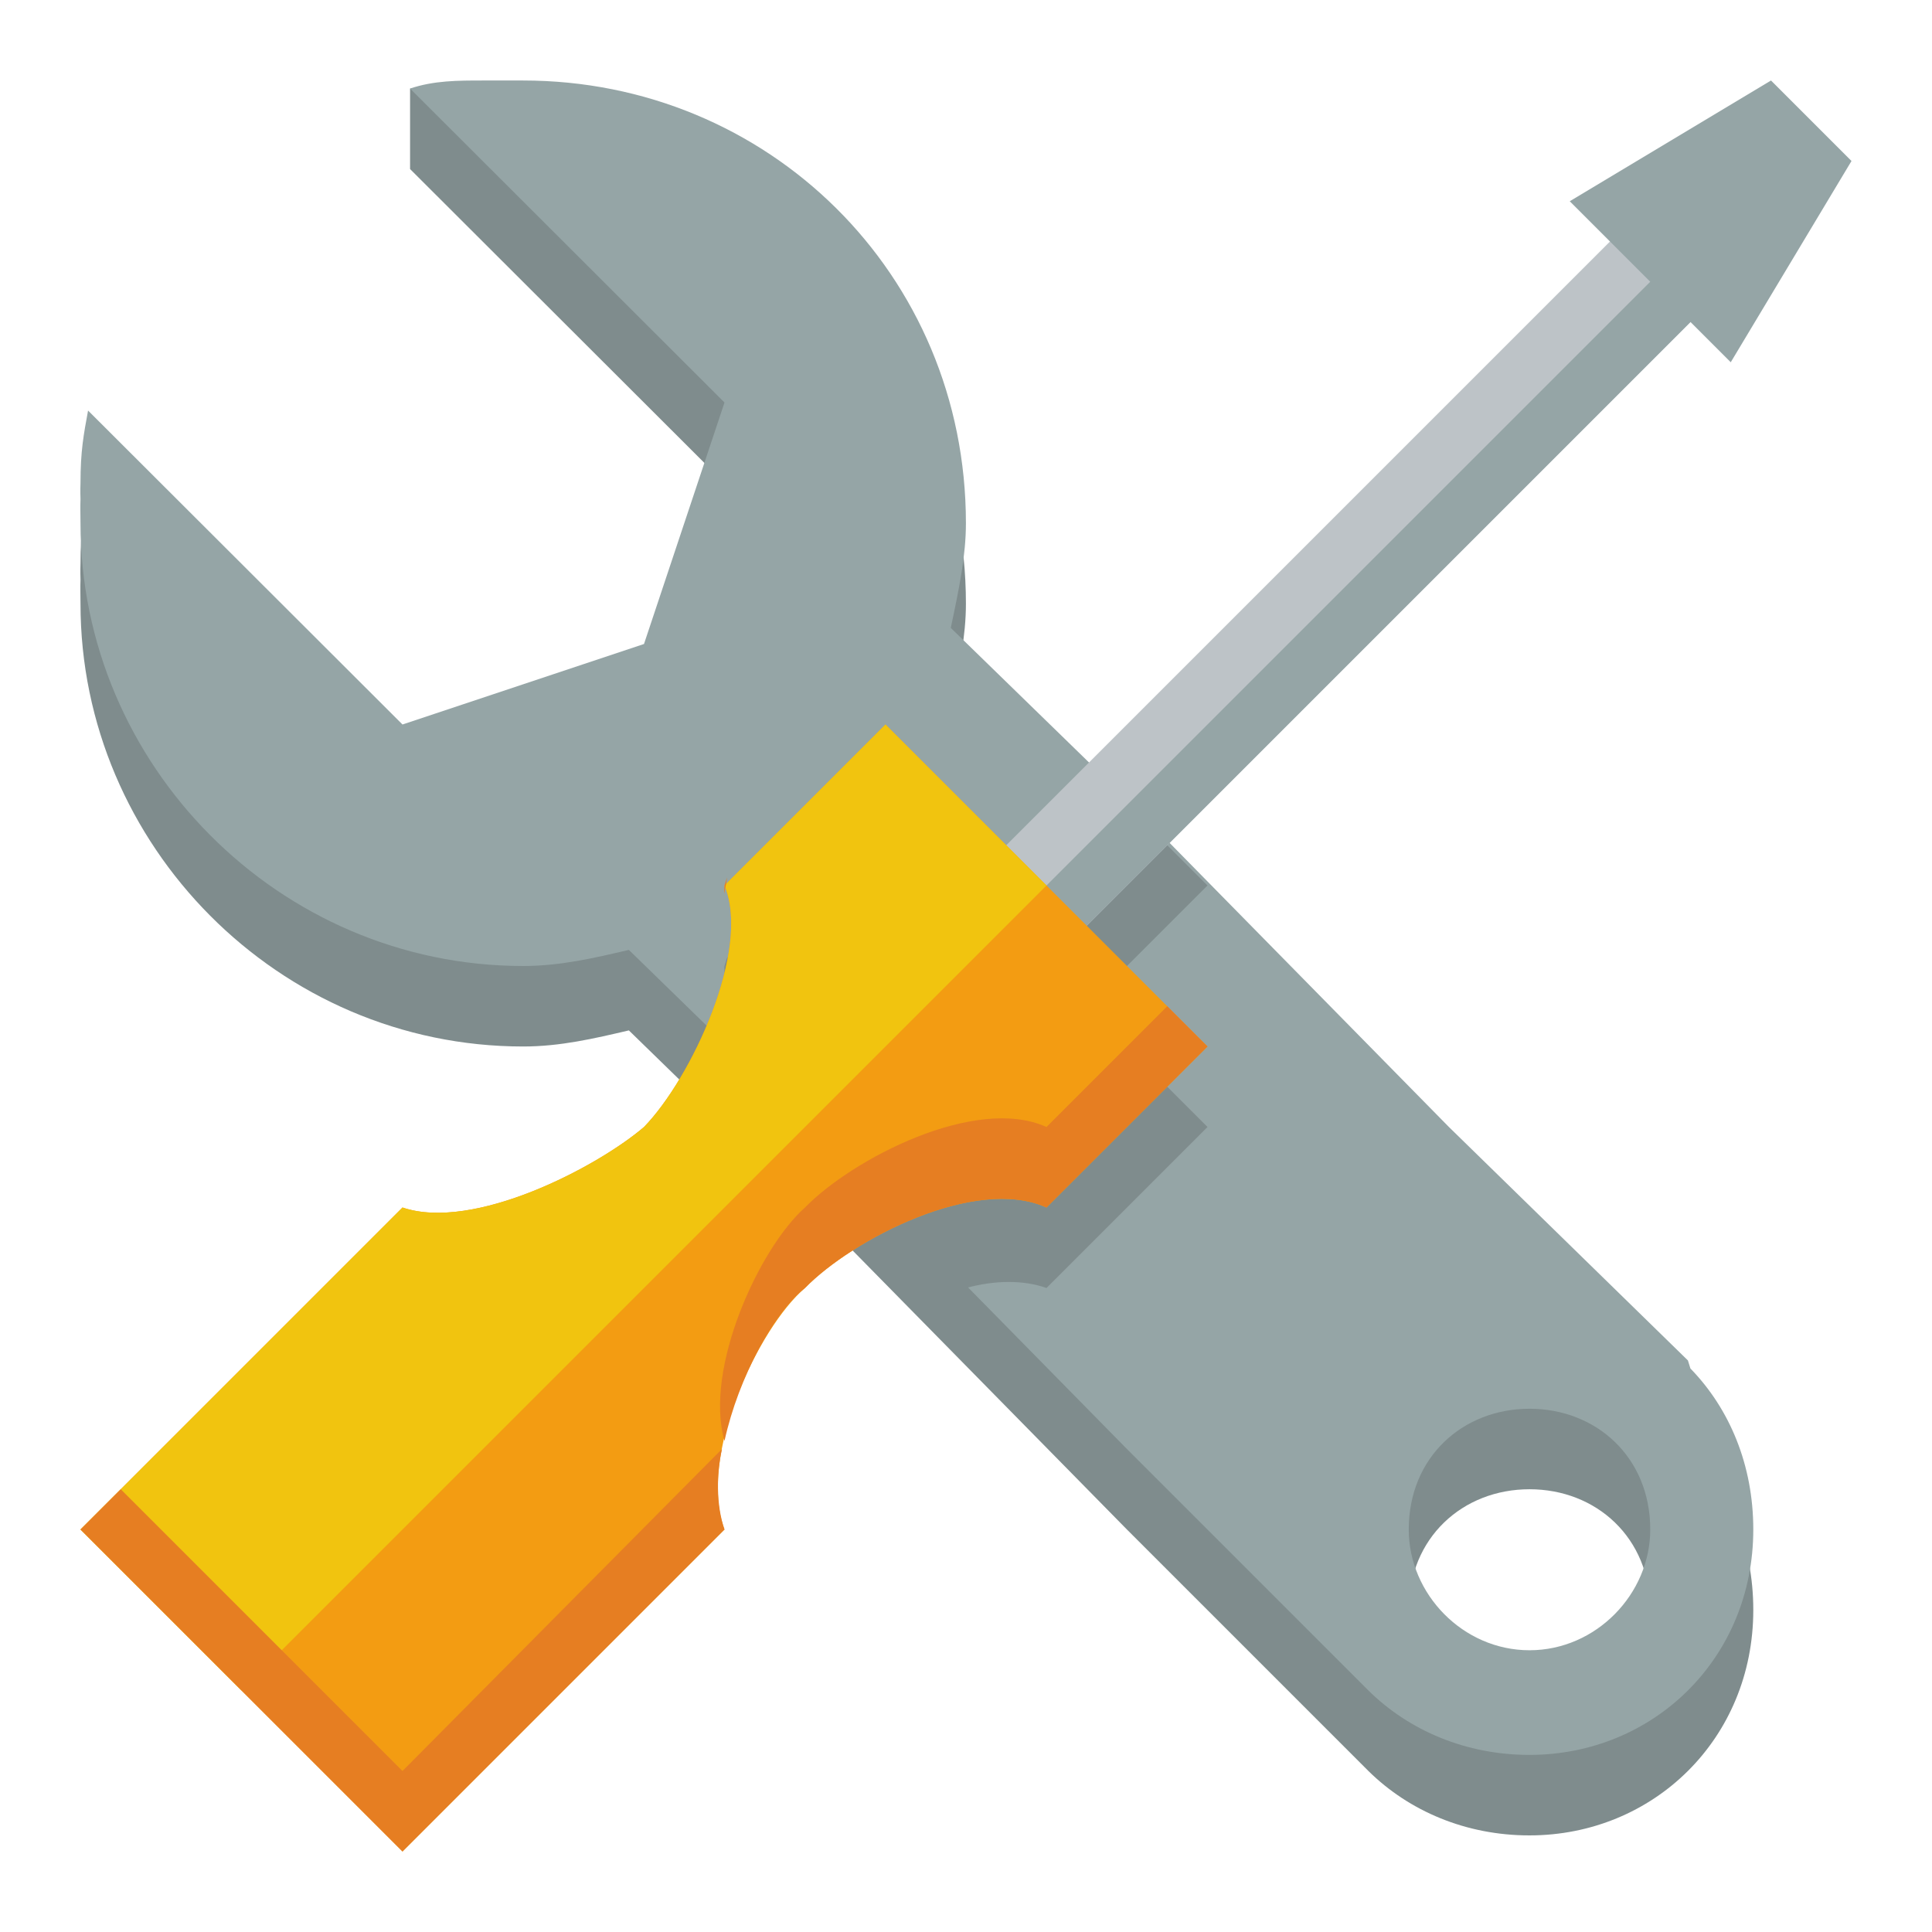
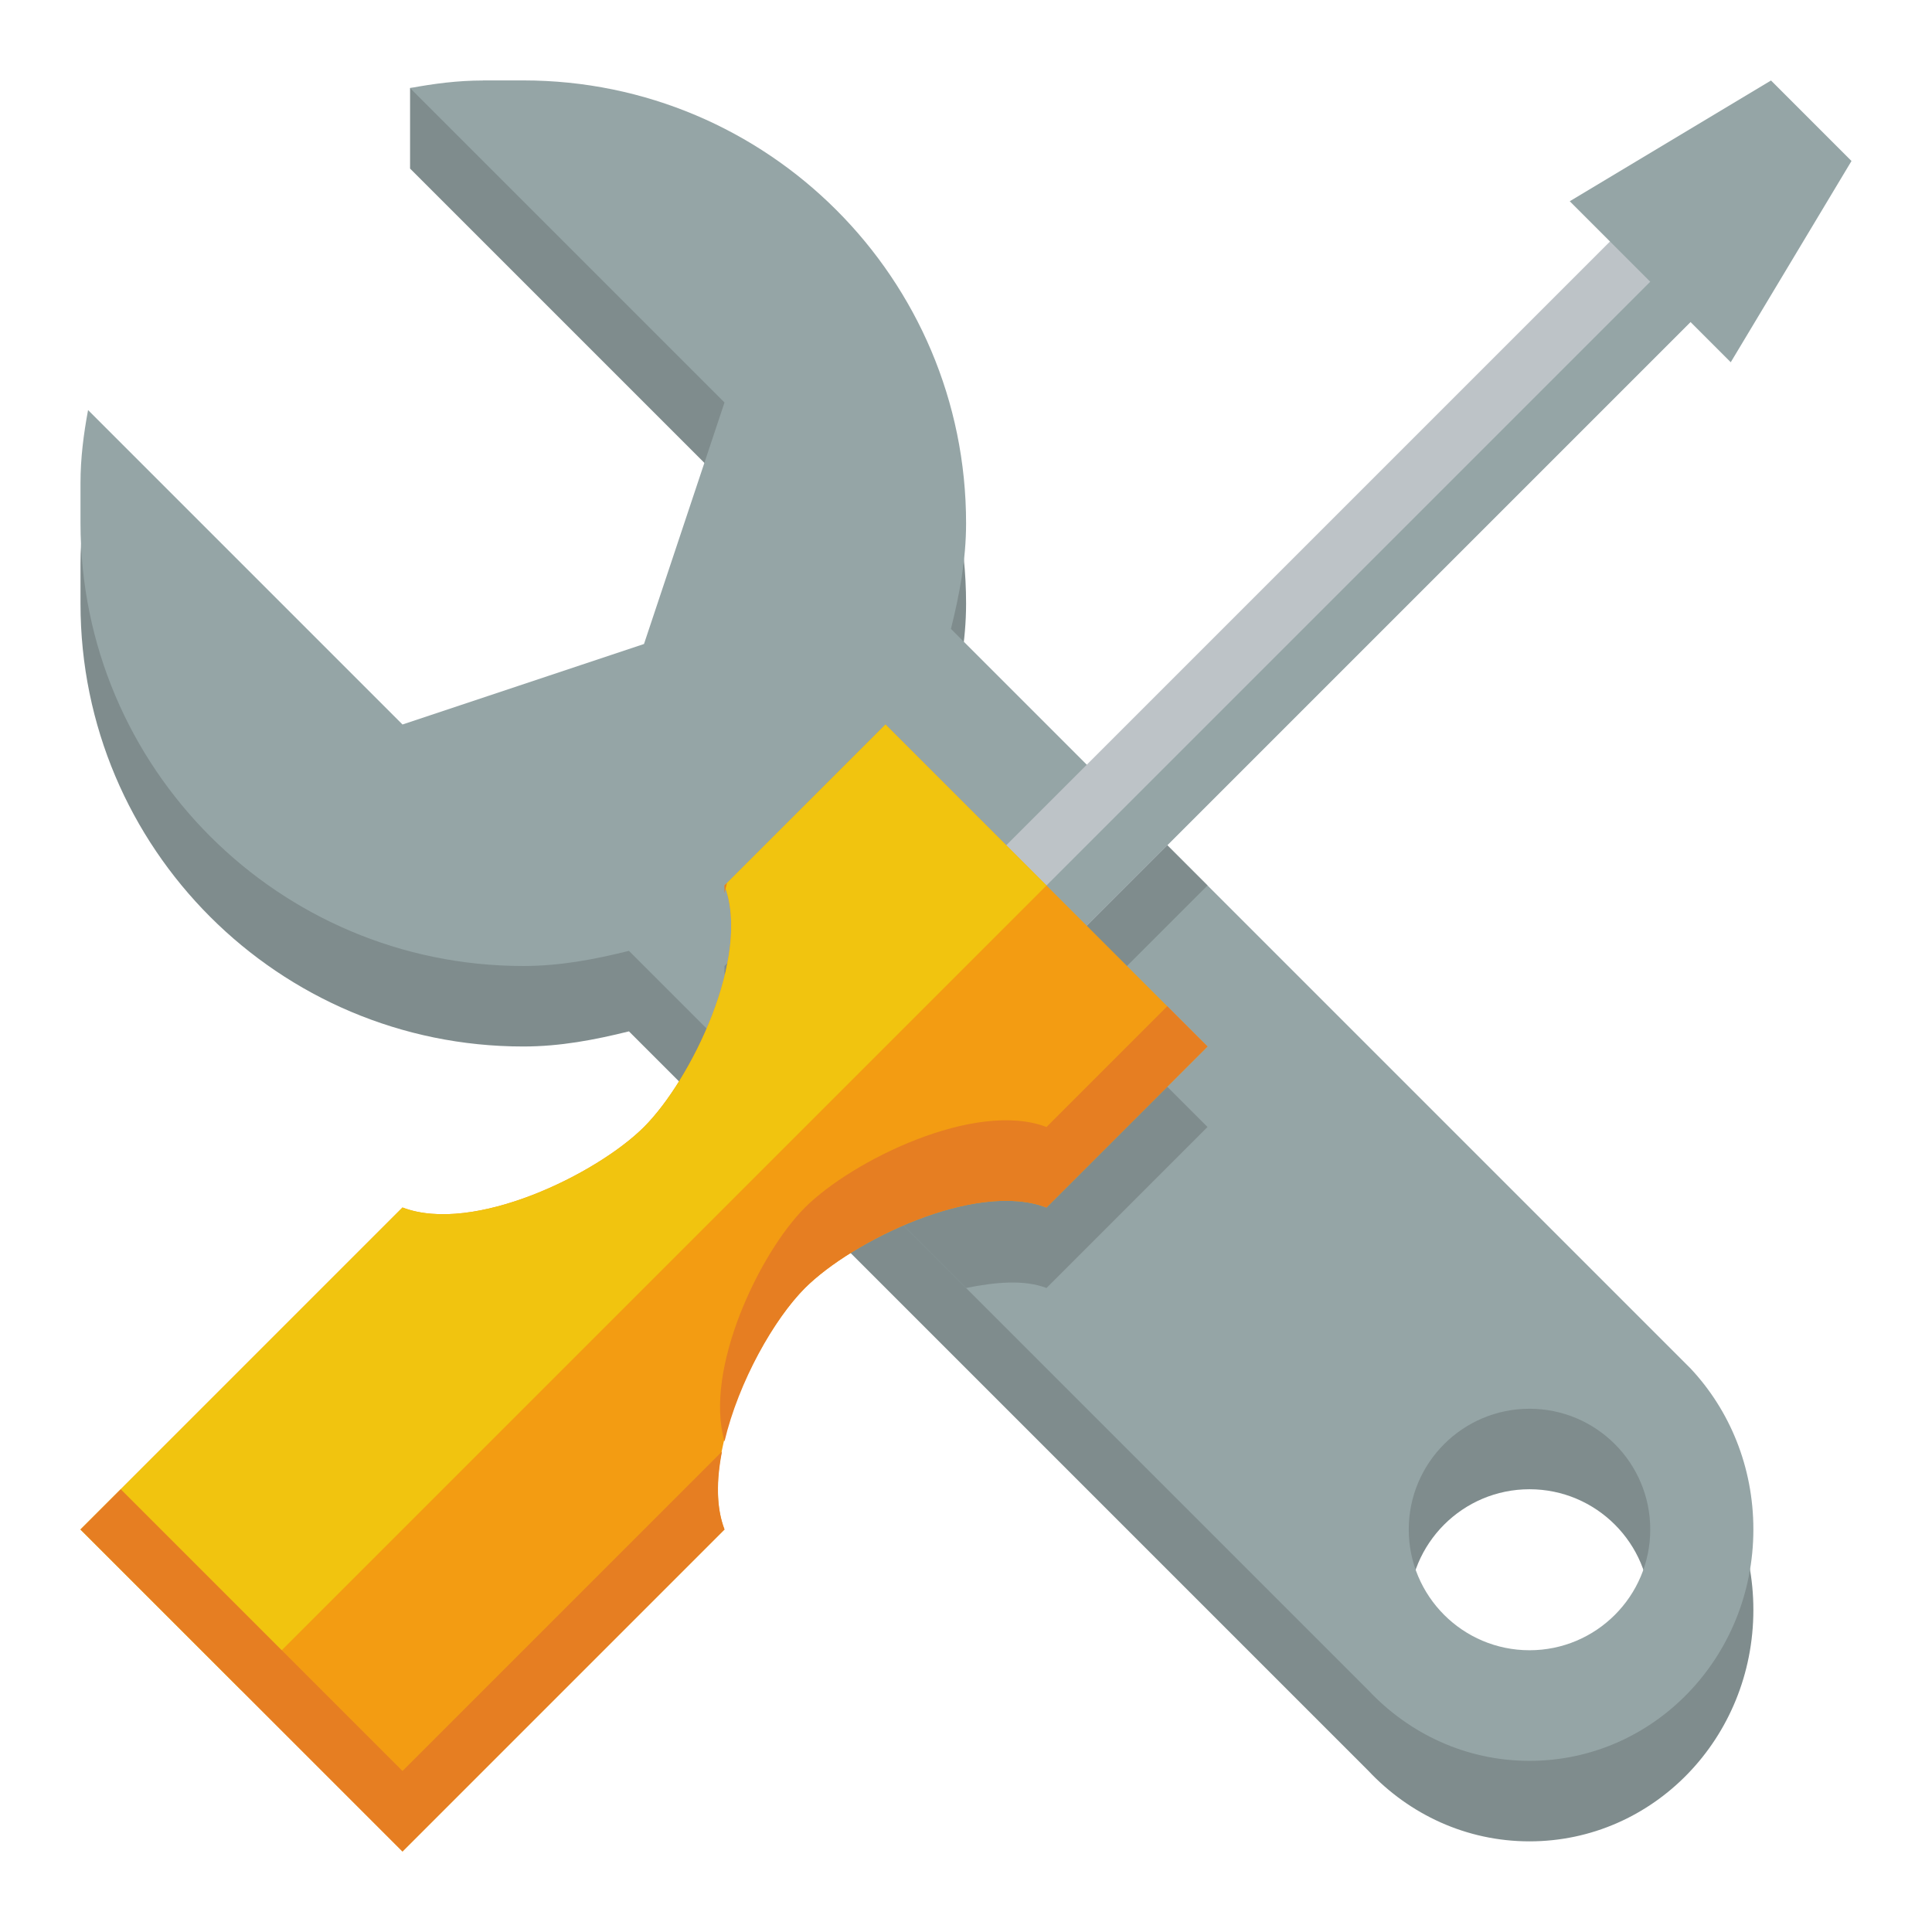
- <svg xmlns="http://www.w3.org/2000/svg" height="24" width="24" version="1.1">
-   <g transform="translate(0 -1028.4)">
-     <g fill="#2980b9">
-       <g transform="translate(-1)">
-         <path d="m6.094 1029.5v1l3.906 3.9-1 3-3 1-3.906-3.9c-0.055 0.3-0.094 0.5-0.094 0.9 0 0-0.004 0.1 0 0.2-0.004 0.1 0 0.2 0 0.3 0 3 2.462 5.5 5.5 5.5 0.459 0 0.886-0.1 1.312-0.2l2.156 2.1 4.031 4.1 3 3c0.507 0.5 1.214 0.8 2 0.8 1.541 0 2.781-1.2 2.781-2.8 0-0.8-0.294-1.5-0.781-2l-0.031-0.1-2.969-2.9-4.031-4.1-2.157-2.1c0.106-0.5 0.188-0.9 0.188-1.3 0-3.1-2.462-5.5-5.5-5.5h-0.25-0.156v-0.9h-1zm13.906 17.4c0.828 0 1.5 0.6 1.5 1.5 0 0.8-0.672 1.5-1.5 1.5s-1.5-0.7-1.5-1.5c0-0.9 0.672-1.5 1.5-1.5z" fill="#7f8c8d" />
-         <path d="m7 1029.4c-0.313 0-0.609 0-0.906 0.1l3.906 3.9-1 3-3 1-3.906-3.9c-0.055 0.3-0.094 0.5-0.094 0.9 0 0-0.004 0.1 0 0.2-0.004 0.1 0 0.2 0 0.3 0 3 2.462 5.5 5.5 5.5 0.459 0 0.886-0.1 1.312-0.2l2.156 2.1 4.031 4.1 3 3c0.507 0.5 1.214 0.8 2 0.8 1.541 0 2.781-1.2 2.781-2.8 0-0.8-0.294-1.5-0.781-2l-0.031-0.1-2.969-2.9-4.031-4.1-2.157-2.1c0.106-0.5 0.188-0.9 0.188-1.3 0-3.1-2.462-5.5-5.5-5.5h-0.25-0.25zm13 16.5c0.828 0 1.5 0.6 1.5 1.5 0 0.8-0.672 1.5-1.5 1.5s-1.5-0.7-1.5-1.5c0-0.9 0.672-1.5 1.5-1.5z" fill="#95a5a6" />
-       </g>
-       <path d="m11 1038.4-1.969 1.9-0.031 0.1c0.007 0-0.006 0 0 0-0.001 0-0.003 0 0 0.1 0.077 0.2 0.063 0.5 0 0.9l0.969 0.9 2.031 2.1c0.365-0.1 0.719-0.1 1 0l2-2-0.5-0.5-1-1 1.5-1.5-1-1-1.5 1.5-1.5-1.5z" fill="#7f8c8d" />
-       <path fill="#bdc3c7" d="m11.5 1039.9 1 1 9-9-1-1z" />
-       <path fill="#95a5a6" d="m21 1031.4-9 9 0.5 0.5 9-9-0.5-0.5z" />
-       <path fill="#95a5a6" d="m22 1029.4-2.5 1.5 2 2 1.5-2.5-1-1z" />
-       <g>
-         <path d="m11 1037.4-2 2c0.337 0.8-0.416 2.4-1 3-0.584 0.5-2.116 1.3-3 1l-4 4 4 4 4-4c-0.337-0.9 0.416-2.5 1-3 0.584-0.6 2.116-1.4 3-1l2-2z" fill="#f39c12" />
-         <path d="m11 1037.4-2 2c0.337 0.8-0.416 2.4-1 3-0.584 0.5-2.116 1.3-3 1l-4 4 2 2 10-10-2-2z" fill="#f1c40f" />
-         <path d="m9.031 1039.3-0.031 0.1c0.011 0-0.009 0 0 0.1 0.01-0.1 0.023-0.1 0.031-0.2zm5.469 1.6-1.5 1.5c-0.884-0.4-2.416 0.4-3 1-0.565 0.5-1.258 2-1 2.9 0.176-0.8 0.62-1.6 1-1.9 0.584-0.6 2.116-1.4 3-1l2-2-0.5-0.5zm-5.531 5.5-3.969 4-3.5-3.5-0.5 0.5 4 4 4-4c-0.105-0.3-0.1-0.7-0.031-1z" fill="#e67e22" />
-       </g>
+ <svg xmlns="http://www.w3.org/2000/svg" width="24" height="24">
+   <g style="text-align:end;line-height:125%;-inkscape-font-specification:FontAwesome" font-size="8" letter-spacing="0" word-spacing="0" text-anchor="end" fill="#2980b9" font-family="FontAwesome" transform="translate(0 -1028.362)">
+     <g>
+       <path d="M5.094 1029.456v1l3.906 3.906-1 3-3 1-3.906-3.906c-.055.297-.094.593-.094.906v.5c0 3.038 2.462 5.5 5.5 5.5.459 0 .886-.082 1.313-.188l2.156 2.156 4.031 4.031 3 3c.507.539 1.214.875 2 .875 1.541 0 2.781-1.285 2.781-2.875 0-.778-.295-1.482-.781-2l-.031-.031-2.969-2.969-4.031-4.031-2.156-2.156c.106-.426.188-.854.188-1.313 0-3.038-2.462-5.5-5.5-5.5h-.406v-.906h-1zm13.906 17.406c.828 0 1.5.672 1.5 1.5s-.672 1.5-1.5 1.5-1.5-.672-1.5-1.5.672-1.5 1.5-1.5z" style="text-align:end;line-height:125%;-inkscape-font-specification:FontAwesome" fill="#7f8c8d" />
+       <path d="M6 1029.362c-.313 0-.609.039-.906.094l3.906 3.906-1 3-3 1-3.906-3.906c-.055.297-.094.593-.094.906v.5c0 3.038 2.462 5.5 5.5 5.5.459 0 .886-.082 1.313-.188l2.156 2.156 4.031 4.031 3 3c.507.539 1.214.875 2 .875 1.541 0 2.781-1.285 2.781-2.875 0-.778-.295-1.482-.781-2l-.031-.031-2.969-2.969-4.031-4.031-2.156-2.156c.106-.426.188-.854.188-1.313 0-3.038-2.462-5.5-5.5-5.5h-.5zm13 16.5c.828 0 1.5.672 1.5 1.5s-.672 1.5-1.5 1.5-1.5-.672-1.5-1.5.672-1.5 1.5-1.5z" style="text-align:end;line-height:125%;-inkscape-font-specification:FontAwesome" fill="#95a5a6" />
    </g>
+     <path style="text-align:end;line-height:125%;-inkscape-font-specification:FontAwesome" d="M11 1038.362l-1.969 1.969-.031.031v.094c.077.266.063.58 0 .906l.969.969 2.031 2.031c.365-.073.719-.107 1 0l2-2-.5-.5-1-1 1.5-1.5-1-1-1.5 1.5-1.5-1.5z" fill="#7f8c8d" />
+     <path style="text-align:end;line-height:125%;-inkscape-font-specification:FontAwesome" d="M11.5 1039.862l1 1 9-9-1-1z" fill="#bdc3c7" />
+     <path style="text-align:end;line-height:125%;-inkscape-font-specification:FontAwesome" d="M21 1031.362l-9 9 .5.5 9-9-.5-.5z" fill="#95a5a6" />
+     <path style="text-align:end;line-height:125%;-inkscape-font-specification:FontAwesome" d="M22 1029.362l-2.5 1.5 2 2 1.5-2.5-1-1z" fill="#95a5a6" />
+     <path style="text-align:end;line-height:125%;-inkscape-font-specification:FontAwesome" d="M11 1037.362l-2 2c.337.883-.416 2.417-1 3-.584.584-2.116 1.337-3 1l-4 4 4 4 4-4c-.337-.883.416-2.417 1-3 .584-.583 2.116-1.337 3-1l2-2z" fill="#f39c12" />
+     <path style="text-align:end;line-height:125%;-inkscape-font-specification:FontAwesome" d="M11 1037.362l-2 2c.337.883-.416 2.417-1 3-.584.584-2.116 1.337-3 1l-4 4 2 2 10-10-2-2z" fill="#f1c40f" />
+     <path style="text-align:end;line-height:125%;-inkscape-font-specification:FontAwesome" d="M9.031 1039.331l-.031.031v.094l.031-.125zm5.469 1.531l-1.5 1.5c-.884-.337-2.416.417-3 1-.565.564-1.258 2.013-1 2.906.176-.744.62-1.526 1-1.906.584-.583 2.116-1.337 3-1l2-2-.5-.5zm-5.531 5.531l-3.969 3.969-3.5-3.5-.5.5 4 4 4-4c-.105-.276-.1-.615-.031-.969z" fill="#e67e22" />
  </g>
</svg>
